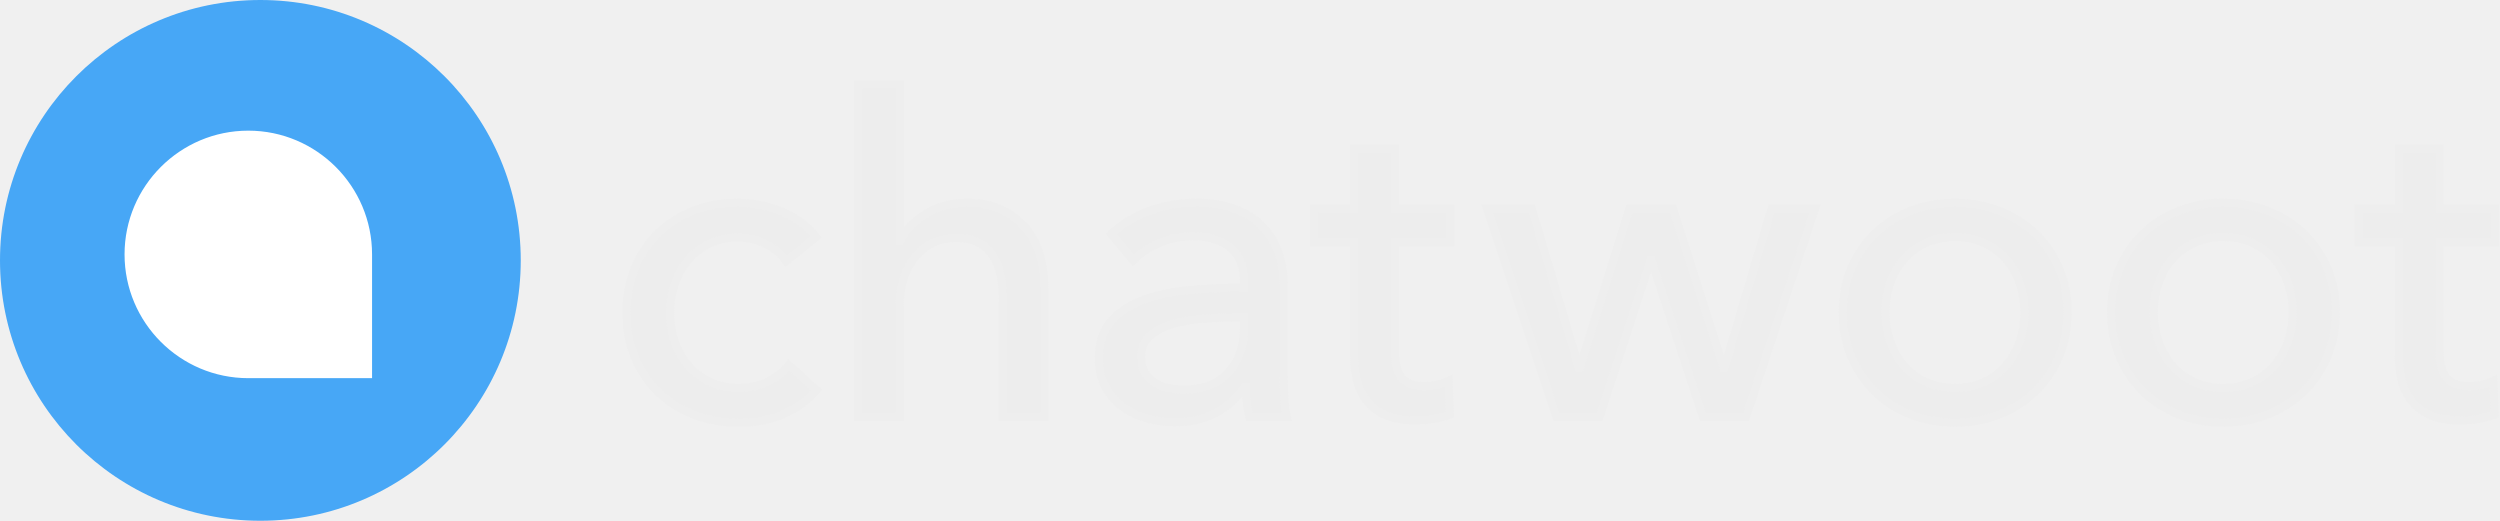
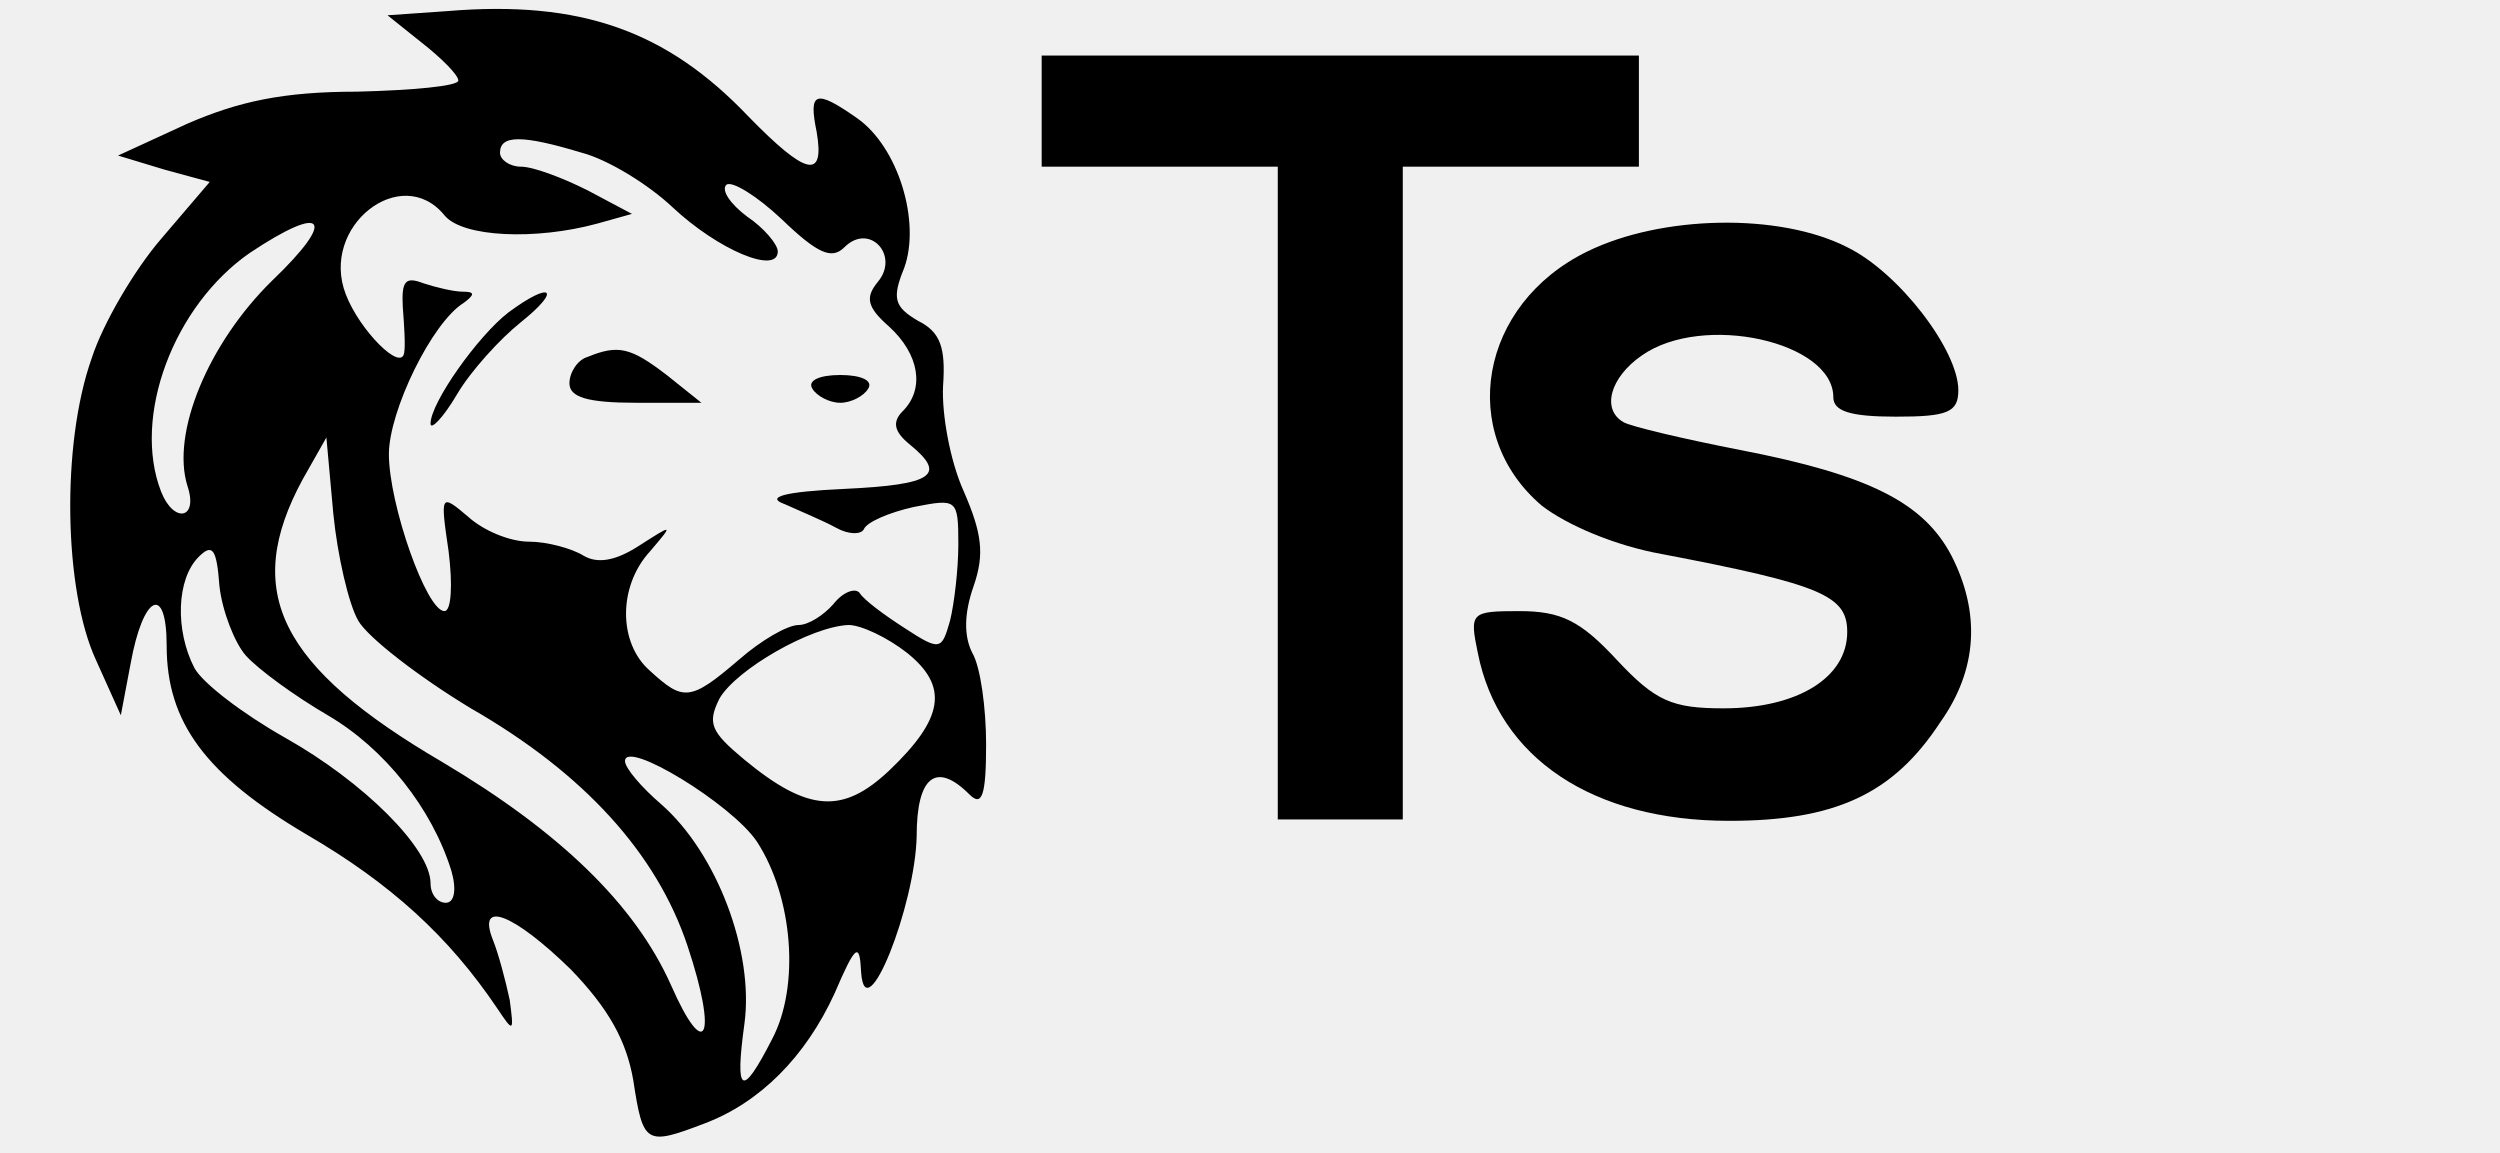
- <svg xmlns="http://www.w3.org/2000/svg" width="2458px" height="512px" viewBox="0 0 2458 512" version="1.1">
-   <g id="Page-1" stroke="none" stroke-width="1" fill="none" fill-rule="evenodd">
-     <g id="logo" fill-rule="nonzero">
-       <g id="woot-log">
-         <circle id="Oval" fill="#47A7F6" cx="256" cy="256" r="256" />
-         <path d="M362.808,368.808 L244.123,368.808 C178.699,368.808 125.457,315.562 125.457,250.122 C125.457,184.703 178.699,131.457 244.124,131.457 C309.565,131.457 362.808,184.703 362.808,250.122 L362.808,368.808 Z" id="Fill-1" stroke="#FFFFFF" stroke-width="6" fill="#FFFFFF" />
-       </g>
-       <path d="M772.982,256.848 C768.658,250.217 762.171,244.667 753.522,240.198 C744.872,235.73 735.647,233.495 725.844,233.495 C715.177,233.495 705.735,235.513 697.518,239.55 C689.302,243.586 682.31,248.992 676.544,255.767 C670.778,262.542 666.381,270.398 663.354,279.336 C660.327,288.273 658.813,297.643 658.813,307.446 C658.813,317.248 660.327,326.618 663.354,335.555 C666.381,344.493 670.778,352.349 676.544,359.124 C682.31,365.899 689.374,371.305 697.735,375.341 C706.095,379.378 715.609,381.396 726.277,381.396 C736.656,381.396 746.098,379.378 754.603,375.341 C763.108,371.305 770.099,365.827 775.577,358.908 L802.822,383.558 C794.173,393.649 783.361,401.505 770.387,407.127 C757.414,412.749 742.71,415.56 726.277,415.56 C710.42,415.56 695.789,412.965 682.382,407.776 C668.976,402.586 657.372,395.307 647.569,385.937 C637.767,376.567 630.055,365.251 624.433,351.989 C618.811,338.727 616,323.879 616,307.446 C616,291.3 618.739,276.597 624.217,263.335 C629.695,250.073 637.335,238.685 647.137,229.171 C656.939,219.657 668.544,212.305 681.95,207.115 C695.356,201.926 709.843,199.331 725.412,199.331 C739.827,199.331 754.17,202.214 768.441,207.98 C782.713,213.746 794.028,222.107 802.389,233.063 L772.982,256.848 Z M885.421,236.09 C890.322,225.999 898.683,217.35 910.504,210.143 C922.324,202.935 935.586,199.331 950.29,199.331 C963.552,199.331 974.94,201.565 984.454,206.034 C993.968,210.503 1001.896,216.485 1008.239,223.981 C1014.582,231.477 1019.267,240.27 1022.294,250.361 C1025.321,260.452 1026.835,271.263 1026.835,282.795 L1026.835,409.938 L986.184,409.938 L986.184,296.634 C986.184,288.273 985.535,280.345 984.238,272.849 C982.94,265.353 980.562,258.722 977.102,252.956 C973.643,247.19 968.958,242.577 963.047,239.117 C957.137,235.658 949.425,233.928 939.911,233.928 C923.766,233.928 910.504,240.054 900.125,252.307 C889.746,264.56 884.556,280.921 884.556,301.391 L884.556,409.938 L843.905,409.938 L843.905,83 L884.556,83 L884.556,236.09 L885.421,236.09 Z M1223.171,277.174 C1223.171,261.893 1218.558,250.577 1209.332,243.226 C1200.106,235.874 1187.853,232.198 1172.573,232.198 C1161.041,232.198 1150.157,234.432 1139.923,238.901 C1129.688,243.37 1121.111,249.064 1114.191,255.983 L1092.568,230.036 C1102.659,220.522 1114.984,213.026 1129.544,207.548 C1144.103,202.07 1159.743,199.331 1176.465,199.331 C1191.169,199.331 1203.926,201.421 1214.738,205.602 C1225.549,209.782 1234.415,215.476 1241.334,222.684 C1248.253,229.892 1253.443,238.396 1256.902,248.199 C1260.362,258.001 1262.092,268.524 1262.092,279.768 L1262.092,369.287 C1262.092,376.206 1262.308,383.486 1262.741,391.126 C1263.173,398.766 1263.966,405.037 1265.119,409.938 L1228.36,409.938 C1226.054,400.136 1224.9,390.333 1224.9,380.531 L1223.603,380.531 C1216.107,391.487 1206.665,399.991 1195.277,406.046 C1183.889,412.1 1170.411,415.128 1154.842,415.128 C1146.77,415.128 1138.337,414.046 1129.544,411.884 C1120.75,409.722 1112.75,406.19 1105.542,401.289 C1098.334,396.388 1092.352,389.901 1087.595,381.828 C1082.838,373.756 1080.46,363.809 1080.46,351.989 C1080.46,336.42 1084.64,324.095 1093.001,315.014 C1101.362,305.932 1112.317,299.013 1125.868,294.256 C1139.418,289.499 1154.698,286.399 1171.708,284.958 C1188.718,283.516 1205.872,282.795 1223.171,282.795 L1223.171,277.174 Z M1213.224,312.203 C1203.133,312.203 1192.682,312.635 1181.871,313.5 C1171.059,314.365 1161.257,316.095 1152.464,318.689 C1143.67,321.284 1136.391,325.176 1130.625,330.366 C1124.859,335.555 1121.976,342.475 1121.976,351.124 C1121.976,357.178 1123.201,362.224 1125.651,366.26 C1128.102,370.296 1131.345,373.612 1135.382,376.206 C1139.418,378.801 1143.887,380.603 1148.788,381.612 C1153.689,382.621 1158.734,383.126 1163.924,383.126 C1182.952,383.126 1197.584,377.432 1207.818,366.044 C1218.053,354.655 1223.171,340.312 1223.171,323.014 L1223.171,312.203 L1213.224,312.203 Z M1425.993,238.252 L1371.504,238.252 L1371.504,345.069 C1371.504,357.467 1373.81,366.332 1378.423,371.666 C1383.036,376.999 1390.388,379.666 1400.478,379.666 C1404.226,379.666 1408.263,379.234 1412.587,378.369 C1416.912,377.504 1420.804,376.206 1424.264,374.477 L1425.561,407.776 C1420.66,409.506 1415.254,410.875 1409.344,411.884 C1403.433,412.893 1397.307,413.398 1390.964,413.398 C1371.648,413.398 1356.872,408.064 1346.637,397.397 C1336.402,386.729 1331.285,370.729 1331.285,349.394 L1331.285,238.252 L1291.931,238.252 L1291.931,204.953 L1331.285,204.953 L1331.285,146.139 L1371.504,146.139 L1371.504,204.953 L1425.993,204.953 L1425.993,238.252 Z M1506.078,204.953 L1552.351,361.503 L1553.216,361.503 L1602.083,204.953 L1644.897,204.953 L1694.629,361.503 L1695.494,361.503 L1741.767,204.953 L1784.581,204.953 L1716.685,409.938 L1674.304,409.938 L1623.706,255.983 L1622.841,255.983 L1572.676,409.938 L1530.295,409.938 L1461.967,204.953 L1506.078,204.953 Z M2032.811,307.013 C2032.811,322.87 2030,337.429 2024.378,350.691 C2018.756,363.953 2010.972,375.413 2001.026,385.072 C1991.079,394.73 1979.331,402.226 1965.78,407.56 C1952.23,412.893 1937.671,415.56 1922.102,415.56 C1906.534,415.56 1891.974,412.893 1878.424,407.56 C1864.873,402.226 1853.197,394.73 1843.395,385.072 C1833.592,375.413 1825.88,363.953 1820.258,350.691 C1814.636,337.429 1811.825,322.87 1811.825,307.013 C1811.825,291.156 1814.636,276.669 1820.258,263.551 C1825.88,250.433 1833.592,239.117 1843.395,229.603 C1853.197,220.089 1864.873,212.665 1878.424,207.332 C1891.974,201.998 1906.534,199.331 1922.102,199.331 C1937.671,199.331 1952.23,201.998 1965.78,207.332 C1979.331,212.665 1991.079,220.089 2001.026,229.603 C2010.972,239.117 2018.756,250.433 2024.378,263.551 C2030,276.669 2032.811,291.156 2032.811,307.013 Z M1990.43,307.013 C1990.43,297.211 1988.917,287.841 1985.89,278.903 C1982.862,269.966 1978.466,262.11 1972.7,255.334 C1966.934,248.559 1959.798,243.154 1951.293,239.117 C1942.788,235.081 1933.058,233.063 1922.102,233.063 C1911.146,233.063 1901.416,235.081 1892.911,239.117 C1884.406,243.154 1877.271,248.559 1871.505,255.334 C1865.738,262.11 1861.342,269.966 1858.315,278.903 C1855.287,287.841 1853.774,297.211 1853.774,307.013 C1853.774,316.816 1855.287,326.185 1858.315,335.123 C1861.342,344.06 1865.738,351.989 1871.505,358.908 C1877.271,365.827 1884.406,371.305 1892.911,375.341 C1901.416,379.378 1911.146,381.396 1922.102,381.396 C1933.058,381.396 1942.788,379.378 1951.293,375.341 C1959.798,371.305 1966.934,365.827 1972.7,358.908 C1978.466,351.989 1982.862,344.06 1985.89,335.123 C1988.917,326.185 1990.43,316.816 1990.43,307.013 Z M2296.611,307.013 C2296.611,322.87 2293.8,337.429 2288.178,350.691 C2282.556,363.953 2274.771,375.413 2264.825,385.072 C2254.878,394.73 2243.13,402.226 2229.58,407.56 C2216.029,412.893 2201.47,415.56 2185.901,415.56 C2170.333,415.56 2155.774,412.893 2142.223,407.56 C2128.673,402.226 2116.996,394.73 2107.194,385.072 C2097.392,375.413 2089.68,363.953 2084.058,350.691 C2078.436,337.429 2075.625,322.87 2075.625,307.013 C2075.625,291.156 2078.436,276.669 2084.058,263.551 C2089.68,250.433 2097.392,239.117 2107.194,229.603 C2116.996,220.089 2128.673,212.665 2142.223,207.332 C2155.774,201.998 2170.333,199.331 2185.901,199.331 C2201.47,199.331 2216.029,201.998 2229.58,207.332 C2243.13,212.665 2254.878,220.089 2264.825,229.603 C2274.771,239.117 2282.556,250.433 2288.178,263.551 C2293.8,276.669 2296.611,291.156 2296.611,307.013 Z M2254.23,307.013 C2254.23,297.211 2252.716,287.841 2249.689,278.903 C2246.662,269.966 2242.265,262.11 2236.499,255.334 C2230.733,248.559 2223.597,243.154 2215.092,239.117 C2206.587,235.081 2196.857,233.063 2185.901,233.063 C2174.946,233.063 2165.215,235.081 2156.71,239.117 C2148.205,243.154 2141.07,248.559 2135.304,255.334 C2129.538,262.11 2125.141,269.966 2122.114,278.903 C2119.087,287.841 2117.573,297.211 2117.573,307.013 C2117.573,316.816 2119.087,326.185 2122.114,335.123 C2125.141,344.06 2129.538,351.989 2135.304,358.908 C2141.07,365.827 2148.205,371.305 2156.71,375.341 C2165.215,379.378 2174.946,381.396 2185.901,381.396 C2196.857,381.396 2206.587,379.378 2215.092,375.341 C2223.597,371.305 2230.733,365.827 2236.499,358.908 C2242.265,351.989 2246.662,344.06 2249.689,335.123 C2252.716,326.185 2254.23,316.816 2254.23,307.013 Z M2453.16,238.252 L2398.671,238.252 L2398.671,345.069 C2398.671,357.467 2400.977,366.332 2405.59,371.666 C2410.203,376.999 2417.554,379.666 2427.645,379.666 C2431.393,379.666 2435.429,379.234 2439.754,378.369 C2444.079,377.504 2447.971,376.206 2451.43,374.477 L2452.728,407.776 C2447.827,409.506 2442.421,410.875 2436.511,411.884 C2430.6,412.893 2424.474,413.398 2418.131,413.398 C2398.815,413.398 2384.039,408.064 2373.804,397.397 C2363.569,386.729 2358.452,370.729 2358.452,349.394 L2358.452,238.252 L2319.098,238.252 L2319.098,204.953 L2358.452,204.953 L2358.452,146.139 L2398.671,146.139 L2398.671,204.953 L2453.16,204.953 L2453.16,238.252 Z" id="chatwoot" stroke="#EEEEEE" stroke-width="8" fill="#EDEDED" />
-     </g>
+ <svg xmlns="http://www.w3.org/2000/svg" version="1.0" width="180pt" height="83pt" viewBox="0 0 180 83" preserveAspectRatio="xMidYMid meet">
+   <g transform="translate(0,83) scale(0.1,-0.1)" fill="#000000" stroke="none">
+     <path d="M322 822 l-43 -3 25 -20 c14 -11 26 -23 26 -27 0 -4 -33 -7 -73 -8 -53 0 -85 -7 -122 -23 l-50 -23 33 -10 33 -9 -35 -41 c-19 -22 -42 -61 -50 -86 -22 -62 -20 -167 3 -217 l18 -40 7 37 c9 50 26 58 26 13 0 -55 28 -93 101 -136 60 -35 102 -73 137 -125 12 -18 12 -17 9 6 -3 14 -8 33 -12 43 -12 30 15 19 56 -21 27 -28 40 -51 45 -80 7 -46 9 -47 51 -31 40 15 73 48 94 94 15 35 18 37 19 15 3 -43 39 48 40 98 0 43 14 54 38 30 9 -9 12 -1 12 36 0 26 -4 56 -10 66 -6 12 -6 28 1 48 8 23 6 38 -7 68 -10 22 -16 56 -15 76 2 28 -2 39 -18 47 -17 10 -19 16 -10 38 12 33 -4 87 -34 108 -30 21 -35 19 -29 -10 6 -35 -8 -31 -49 11 -59 62 -121 84 -217 76z m97 -102 c19 -5 48 -23 65 -39 33 -31 76 -49 76 -32 0 5 -10 17 -22 25 -12 9 -19 19 -15 23 4 3 22 -8 40 -25 26 -25 36 -29 45 -20 18 18 40 -6 24 -25 -9 -11 -8 -18 8 -32 22 -20 26 -45 10 -61 -8 -8 -6 -15 5 -24 27 -22 17 -29 -47 -32 -44 -2 -57 -6 -43 -11 11 -5 28 -12 37 -17 9 -5 18 -5 20 -1 2 5 18 12 36 16 31 6 32 6 32 -27 0 -18 -3 -43 -6 -55 -6 -21 -7 -22 -33 -5 -14 9 -29 20 -32 25 -3 4 -12 1 -19 -8 -7 -8 -18 -15 -25 -15 -8 0 -27 -11 -43 -25 -35 -30 -40 -30 -64 -8 -23 20 -23 61 0 86 17 20 17 20 -8 4 -17 -11 -30 -13 -40 -7 -8 5 -26 10 -39 10 -14 0 -33 8 -44 18 -20 17 -20 16 -14 -25 3 -24 2 -43 -3 -43 -13 0 -40 77 -40 113 0 31 31 95 54 109 8 6 8 8 -1 8 -6 0 -19 3 -28 6 -13 5 -16 2 -15 -17 1 -13 2 -28 1 -33 -2 -14 -32 16 -42 42 -19 49 40 95 71 57 13 -16 66 -18 110 -6 l25 7 -32 17 c-18 9 -39 17 -48 17 -8 0 -15 5 -15 10 0 13 16 13 59 0z m-223 -92 c-46 -45 -73 -110 -61 -148 8 -24 -10 -27 -19 -4 -21 54 9 134 64 172 54 36 63 25 16 -20z m62 -245 c7 -12 43 -40 81 -63 82 -47 134 -105 156 -171 22 -66 13 -85 -12 -28 -26 58 -80 110 -164 160 -118 69 -145 123 -101 204 l17 30 5 -55 c3 -30 11 -65 18 -77z m-81 -25 c9 -10 35 -29 59 -43 41 -24 75 -67 89 -112 4 -14 2 -23 -4 -23 -6 0 -11 6 -11 14 0 25 -48 73 -105 105 -30 17 -59 39 -65 50 -14 27 -13 64 3 80 10 10 13 6 15 -21 2 -18 11 -41 19 -50z m476 2 c30 -24 27 -47 -13 -85 -33 -31 -58 -30 -104 8 -24 20 -27 26 -18 44 12 21 66 52 93 53 9 0 28 -9 42 -20z m-108 -136 c26 -40 31 -104 11 -142 -22 -43 -27 -40 -20 11 7 52 -20 123 -60 158 -14 12 -26 26 -26 31 0 16 77 -31 95 -58z" />
+     <path d="M366 605 c-22 -17 -56 -65 -56 -80 0 -5 9 4 19 21 10 17 31 40 46 52 30 24 22 30 -9 7z" />
+     <path d="M423 573 c-7 -2 -13 -11 -13 -19 0 -10 13 -14 48 -14 l47 0 -25 20 c-26 20 -35 22 -57 13z" />
+     <path d="M585 550 c3 -5 12 -10 20 -10 8 0 17 5 20 10 4 6 -5 10 -20 10 -15 0 -24 -4 -20 -10z" />
+     <path d="M750 750 l0 -40 85 0 85 0 0 -235 0 -235 45 0 45 0 0 235 0 235 85 0 85 0 0 40 0 40 -215 0 -215 0 0 -40z" />
+     <path d="M1143 649 c-78 -38 -94 -131 -33 -183 18 -14 53 -29 87 -35 115 -22 133 -30 133 -56 0 -33 -36 -55 -89 -55 -37 0 -49 5 -77 35 -26 28 -40 35 -70 35 -35 0 -36 -1 -30 -30 15 -76 83 -121 181 -121 76 0 118 19 152 71 27 38 29 79 8 120 -20 38 -59 58 -152 76 -41 8 -79 17 -84 20 -16 9 -10 32 13 48 44 31 138 10 138 -30 0 -10 12 -14 45 -14 37 0 45 3 45 19 0 29 -43 85 -80 103 -49 25 -134 23 -187 -3z" />
  </g>
</svg>
